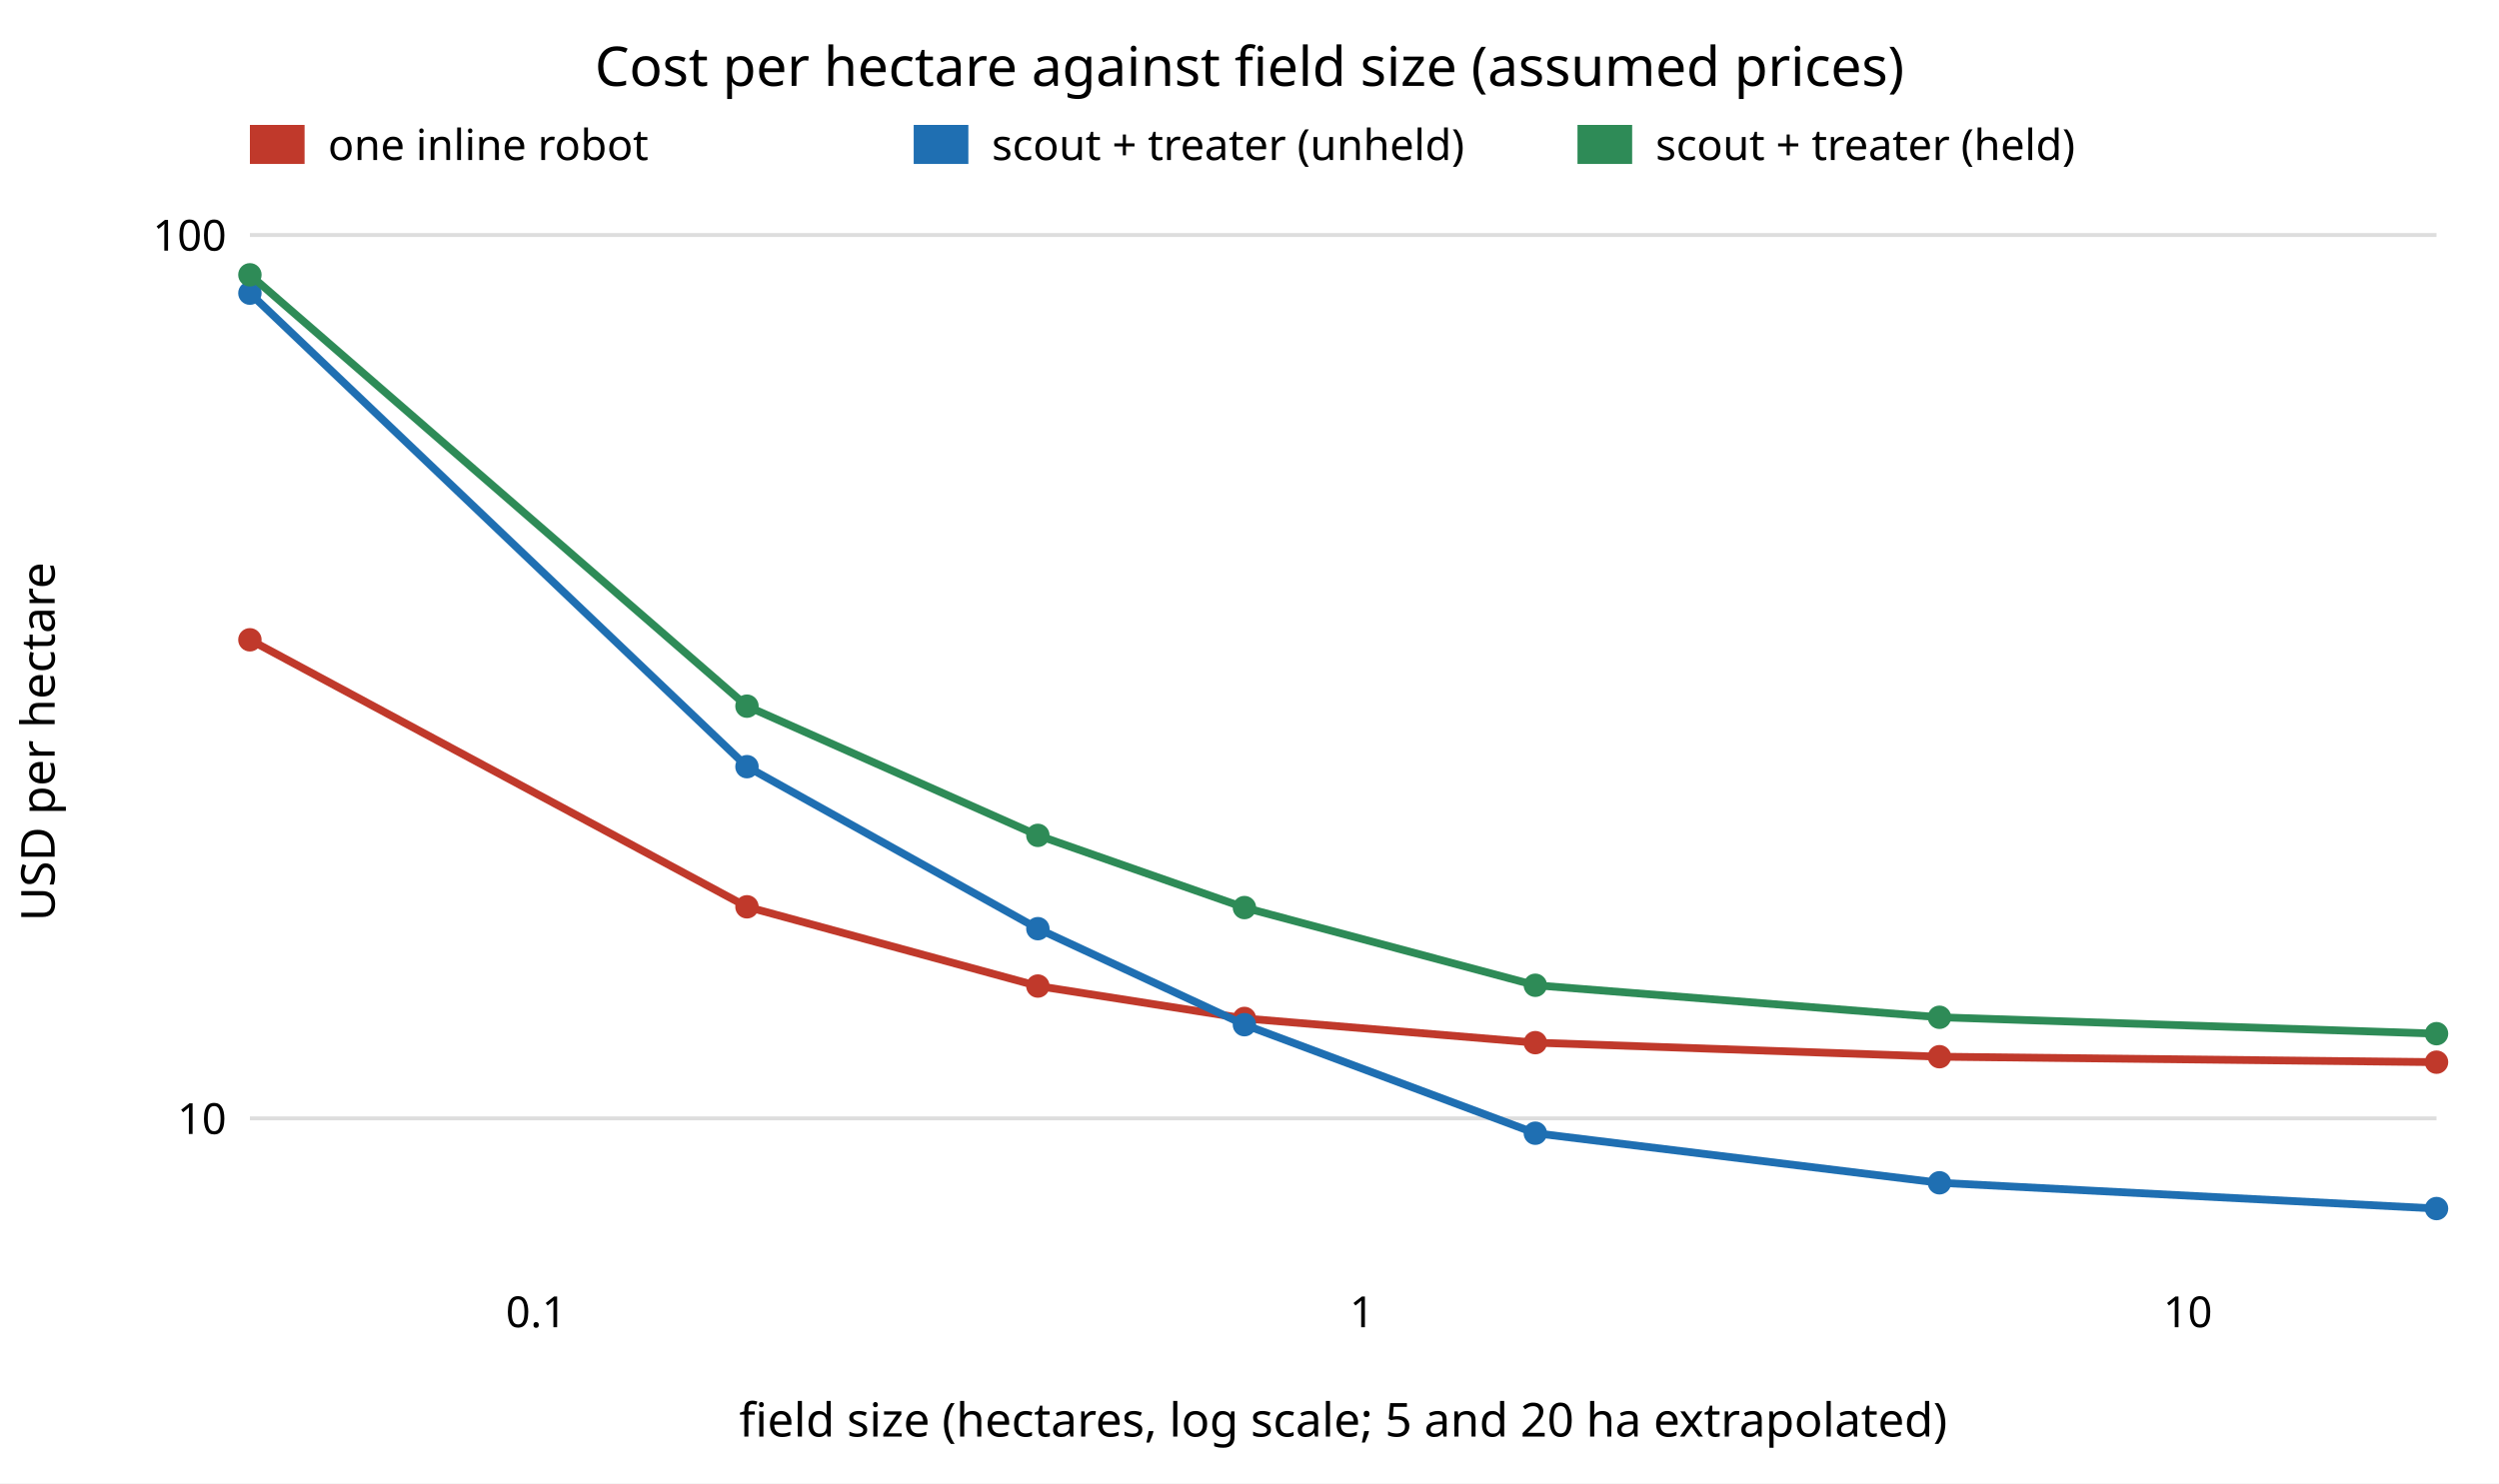
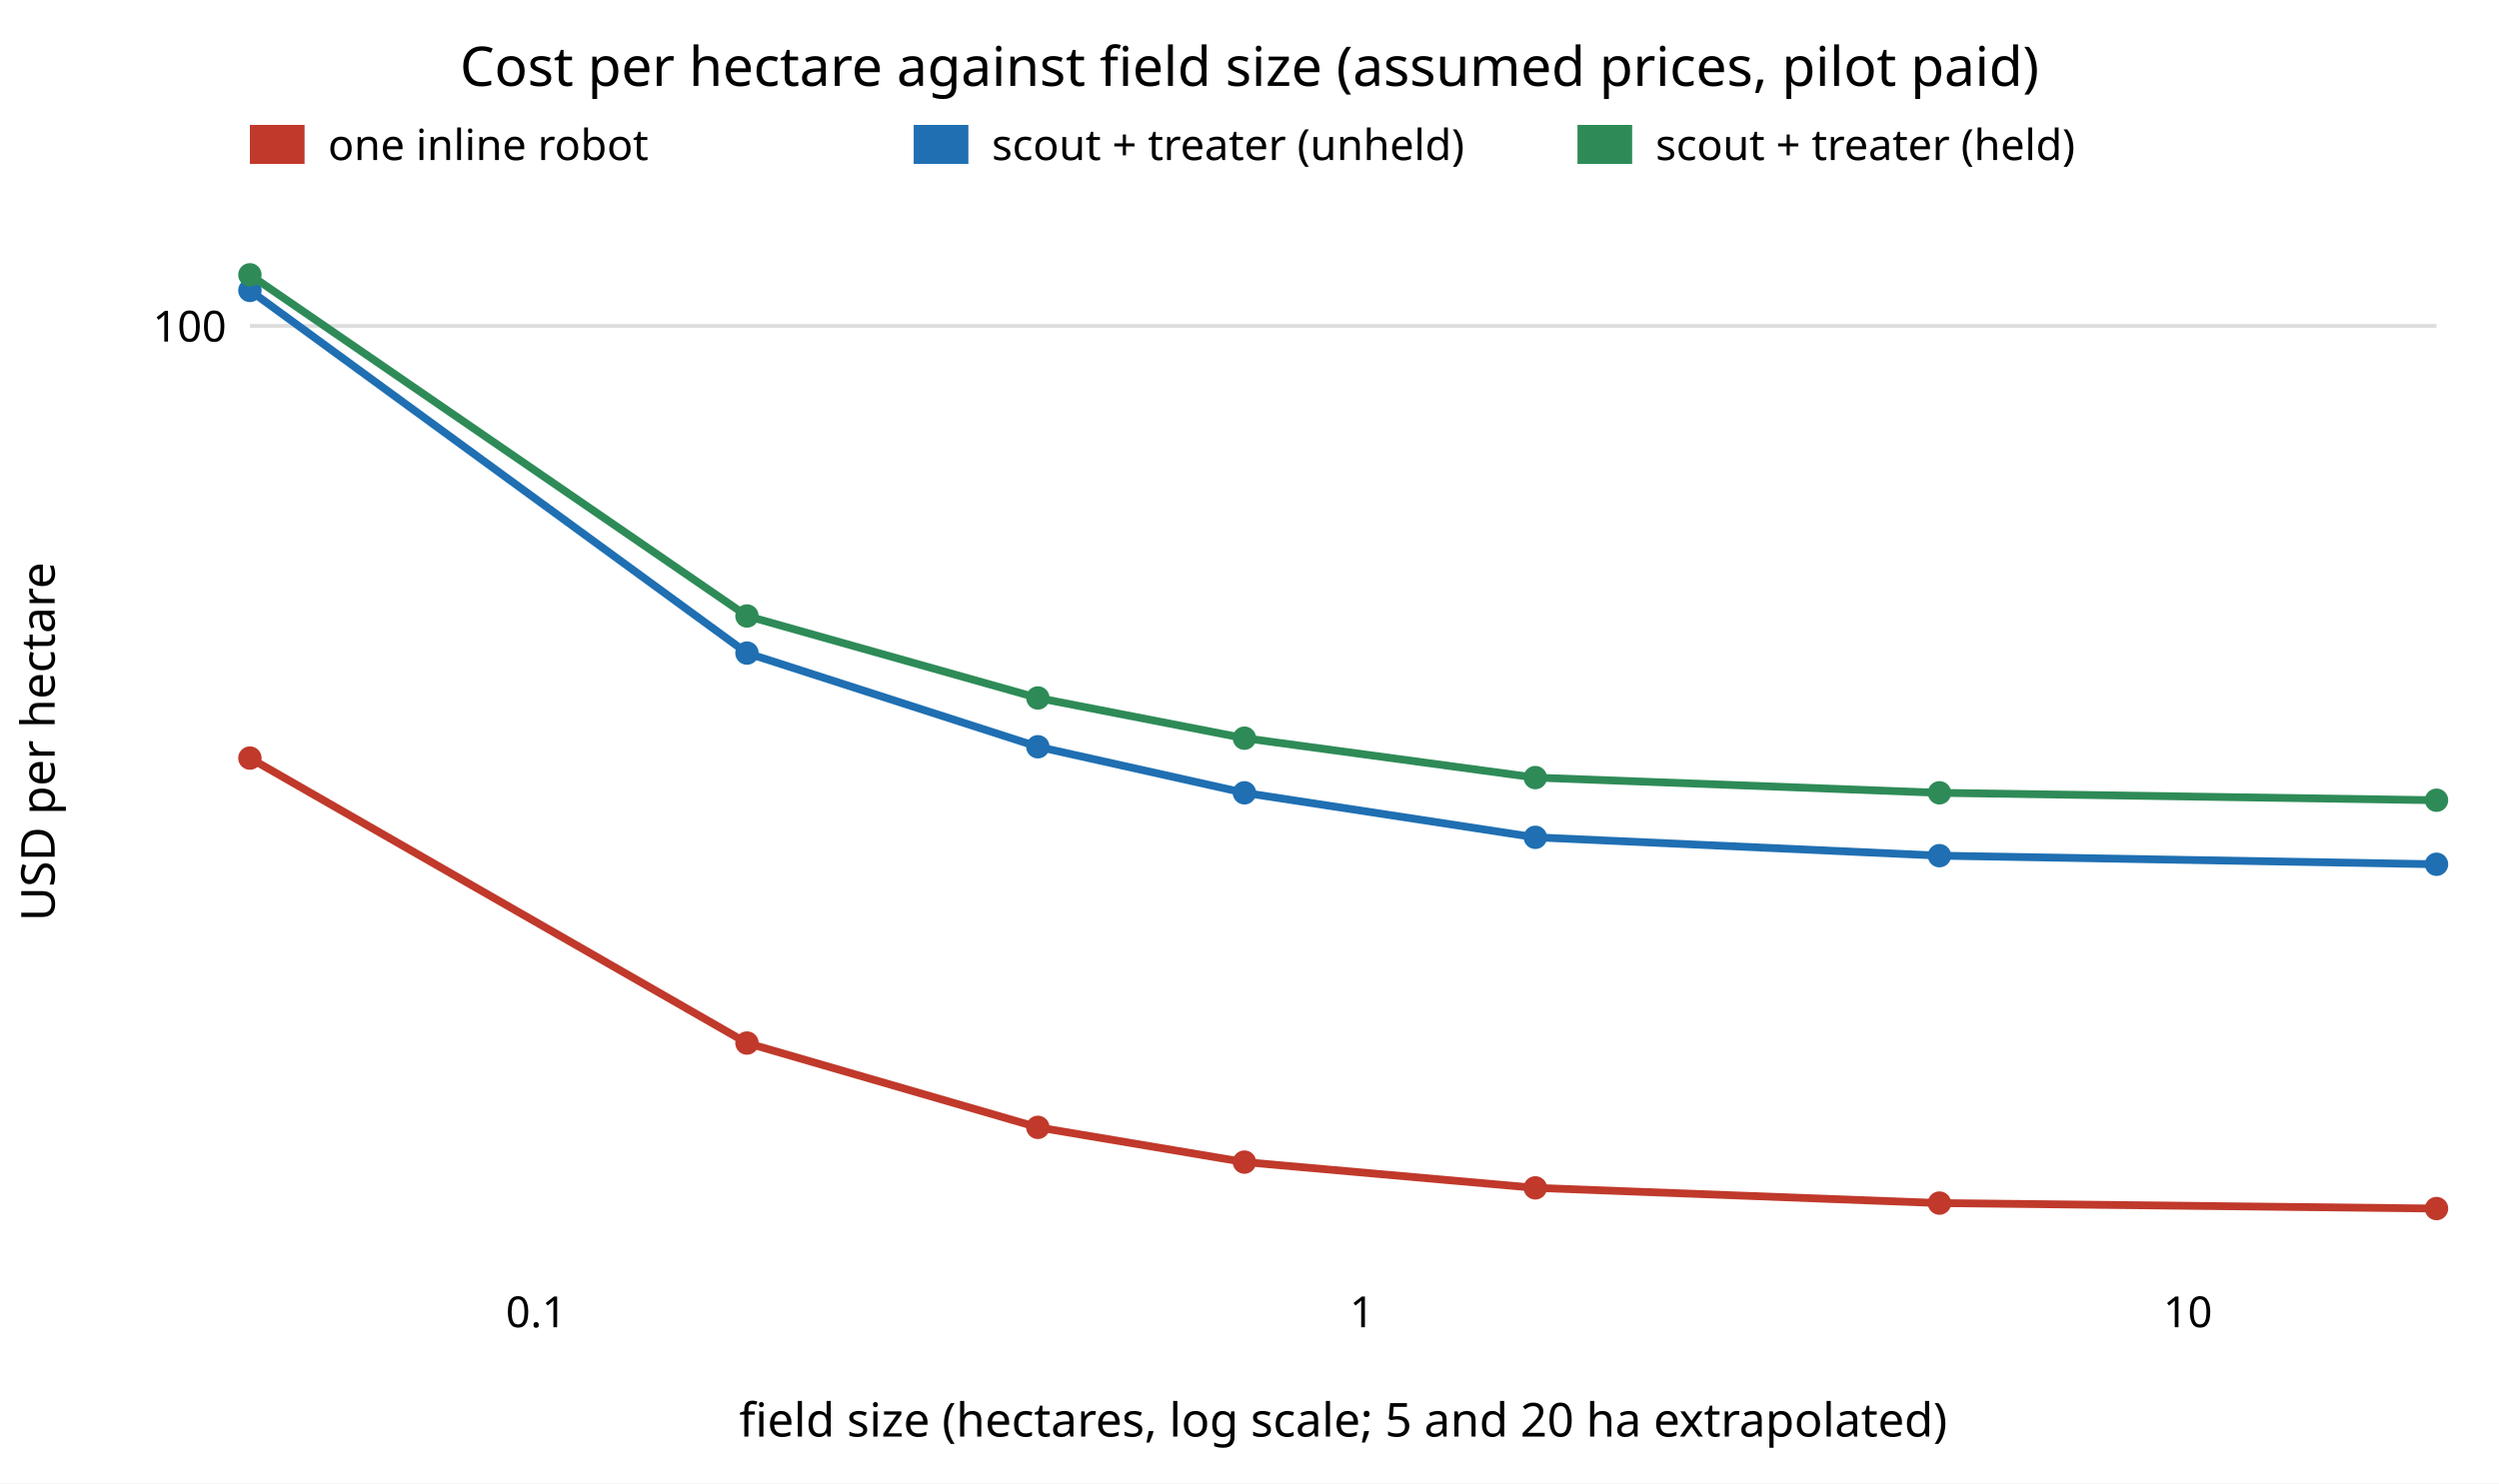
- <svg xmlns="http://www.w3.org/2000/svg" viewBox="0 0 640 380" role="img" aria-label="Line plot of assumed cost per hectare for one inline weeding robot, a scout plus treater charged by minutes worked, and a pair held for the whole job; the unheld pair crosses below the inline robot near 0.5 hectare">
+ <svg xmlns="http://www.w3.org/2000/svg" viewBox="0 0 640 380" role="img" aria-label="Line plot of assumed cost per hectare for one inline weeding robot, a scout plus treater charged by minutes worked, and a pair held for the whole job, with the drone pilot's flight time paid; both pair lines stay above the inline robot at every field size, at 2.3 to 3.3 times its cost">
  <rect width="640" height="380" fill="#fff" />
-   <text x="320.0" y="22" text-anchor="middle" font-family="sans-serif" font-size="14">Cost per hectare against field size (assumed prices)</text>
-   <line x1="64" x2="624" y1="286.5" y2="286.5" stroke="#ddd" />
-   <text x="58" y="290.5" text-anchor="end" font-family="sans-serif" font-size="11">10</text>
-   <line x1="64" x2="624" y1="60.2" y2="60.2" stroke="#ddd" />
-   <text x="58" y="64.2" text-anchor="end" font-family="sans-serif" font-size="11">100</text>
+   <text x="320.0" y="22" text-anchor="middle" font-family="sans-serif" font-size="14">Cost per hectare against field size (assumed prices, pilot paid)</text>
+   <line x1="64" x2="624" y1="83.5" y2="83.5" stroke="#ddd" />
+   <text x="58" y="87.5" text-anchor="end" font-family="sans-serif" font-size="11">100</text>
  <text x="137.3" y="340" text-anchor="middle" font-family="sans-serif" font-size="11">0.1</text>
  <text x="348.8" y="340" text-anchor="middle" font-family="sans-serif" font-size="11">1</text>
  <text x="560.3" y="340" text-anchor="middle" font-family="sans-serif" font-size="11">10</text>
  <text x="344.0" y="368" text-anchor="middle" font-family="sans-serif" font-size="12">field size (hectares, log scale; 5 and 20 ha extrapolated)</text>
  <text x="14" y="190.0" text-anchor="middle" font-family="sans-serif" font-size="12" transform="rotate(-90 14 190.0)">USD per hectare</text>
-   <polyline points="64.0,163.9 191.3,232.3 265.8,252.6 318.7,260.9 393.2,267.1 496.7,270.7 624.0,272.1" fill="none" stroke="#c0392b" stroke-width="2" />
-   <circle cx="64.0" cy="163.9" r="3" fill="#c0392b" />
-   <circle cx="191.3" cy="232.3" r="3" fill="#c0392b" />
-   <circle cx="265.8" cy="252.6" r="3" fill="#c0392b" />
-   <circle cx="318.7" cy="260.9" r="3" fill="#c0392b" />
-   <circle cx="393.2" cy="267.1" r="3" fill="#c0392b" />
-   <circle cx="496.7" cy="270.7" r="3" fill="#c0392b" />
-   <circle cx="624.0" cy="272.1" r="3" fill="#c0392b" />
+   <polyline points="64.0,194.2 191.3,267.2 265.8,288.8 318.7,297.7 393.2,304.3 496.7,308.2 624.0,309.6" fill="none" stroke="#c0392b" stroke-width="2" />
+   <circle cx="64.0" cy="194.2" r="3" fill="#c0392b" />
+   <circle cx="191.3" cy="267.2" r="3" fill="#c0392b" />
+   <circle cx="265.8" cy="288.8" r="3" fill="#c0392b" />
+   <circle cx="318.7" cy="297.7" r="3" fill="#c0392b" />
+   <circle cx="393.2" cy="304.3" r="3" fill="#c0392b" />
+   <circle cx="496.7" cy="308.2" r="3" fill="#c0392b" />
+   <circle cx="624.0" cy="309.6" r="3" fill="#c0392b" />
  <rect x="64" y="32" width="14" height="10" fill="#c0392b" />
  <text x="84" y="41" font-family="sans-serif" font-size="11">one inline robot</text>
-   <polyline points="64.0,75.1 191.3,196.4 265.8,237.9 318.7,262.5 393.2,290.3 496.7,303.0 624.0,309.6" fill="none" stroke="#1f6fb2" stroke-width="2" />
-   <circle cx="64.0" cy="75.1" r="3" fill="#1f6fb2" />
-   <circle cx="191.3" cy="196.4" r="3" fill="#1f6fb2" />
-   <circle cx="265.8" cy="237.9" r="3" fill="#1f6fb2" />
-   <circle cx="318.7" cy="262.5" r="3" fill="#1f6fb2" />
-   <circle cx="393.2" cy="290.3" r="3" fill="#1f6fb2" />
-   <circle cx="496.7" cy="303.0" r="3" fill="#1f6fb2" />
-   <circle cx="624.0" cy="309.6" r="3" fill="#1f6fb2" />
+   <polyline points="64.0,74.4 191.3,167.3 265.8,191.3 318.7,203.1 393.2,214.5 496.7,219.2 624.0,221.4" fill="none" stroke="#1f6fb2" stroke-width="2" />
+   <circle cx="64.0" cy="74.4" r="3" fill="#1f6fb2" />
+   <circle cx="191.3" cy="167.3" r="3" fill="#1f6fb2" />
+   <circle cx="265.8" cy="191.3" r="3" fill="#1f6fb2" />
+   <circle cx="318.7" cy="203.1" r="3" fill="#1f6fb2" />
+   <circle cx="393.2" cy="214.5" r="3" fill="#1f6fb2" />
+   <circle cx="496.7" cy="219.2" r="3" fill="#1f6fb2" />
+   <circle cx="624.0" cy="221.4" r="3" fill="#1f6fb2" />
  <rect x="234" y="32" width="14" height="10" fill="#1f6fb2" />
  <text x="254" y="41" font-family="sans-serif" font-size="11">scout + treater (unheld)</text>
-   <polyline points="64.0,70.4 191.3,180.9 265.8,214.0 318.7,232.5 393.2,252.4 496.7,260.6 624.0,264.8" fill="none" stroke="#2e8b57" stroke-width="2" />
+   <polyline points="64.0,70.4 191.3,157.8 265.8,178.8 318.7,189.1 393.2,199.2 496.7,203.1 624.0,205.0" fill="none" stroke="#2e8b57" stroke-width="2" />
  <circle cx="64.0" cy="70.4" r="3" fill="#2e8b57" />
-   <circle cx="191.3" cy="180.9" r="3" fill="#2e8b57" />
-   <circle cx="265.8" cy="214.0" r="3" fill="#2e8b57" />
-   <circle cx="318.7" cy="232.5" r="3" fill="#2e8b57" />
-   <circle cx="393.2" cy="252.4" r="3" fill="#2e8b57" />
-   <circle cx="496.7" cy="260.6" r="3" fill="#2e8b57" />
-   <circle cx="624.0" cy="264.8" r="3" fill="#2e8b57" />
+   <circle cx="191.3" cy="157.8" r="3" fill="#2e8b57" />
+   <circle cx="265.8" cy="178.8" r="3" fill="#2e8b57" />
+   <circle cx="318.7" cy="189.1" r="3" fill="#2e8b57" />
+   <circle cx="393.2" cy="199.2" r="3" fill="#2e8b57" />
+   <circle cx="496.7" cy="203.1" r="3" fill="#2e8b57" />
+   <circle cx="624.0" cy="205.0" r="3" fill="#2e8b57" />
  <rect x="404" y="32" width="14" height="10" fill="#2e8b57" />
  <text x="424" y="41" font-family="sans-serif" font-size="11">scout + treater (held)</text>
</svg>
